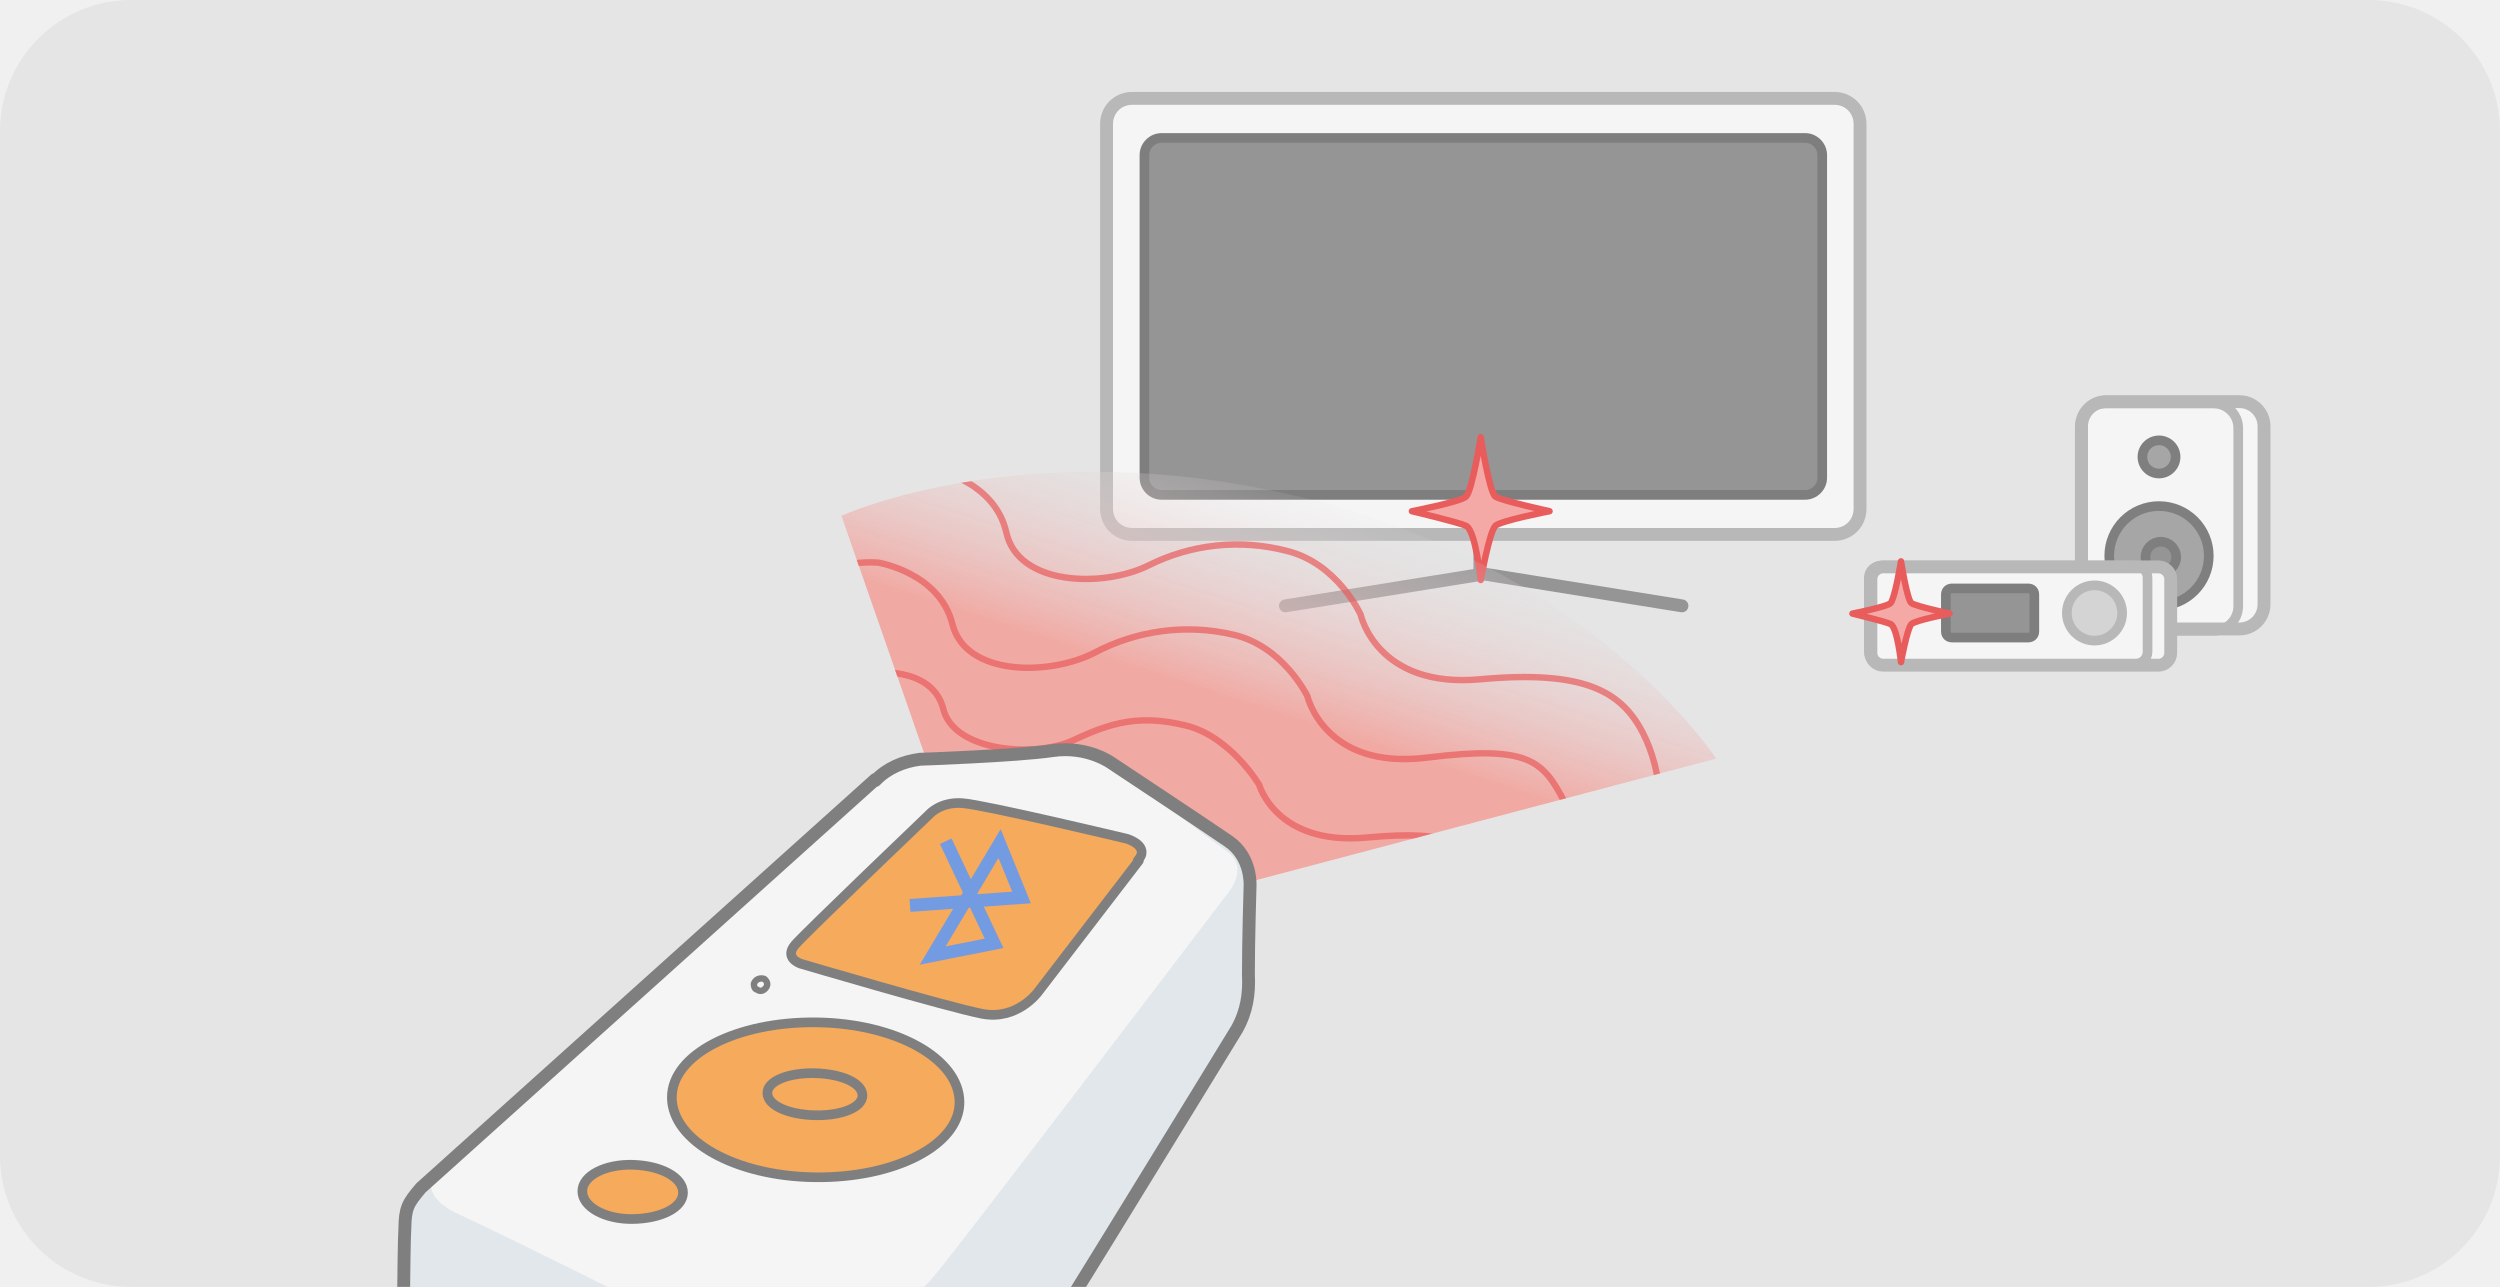
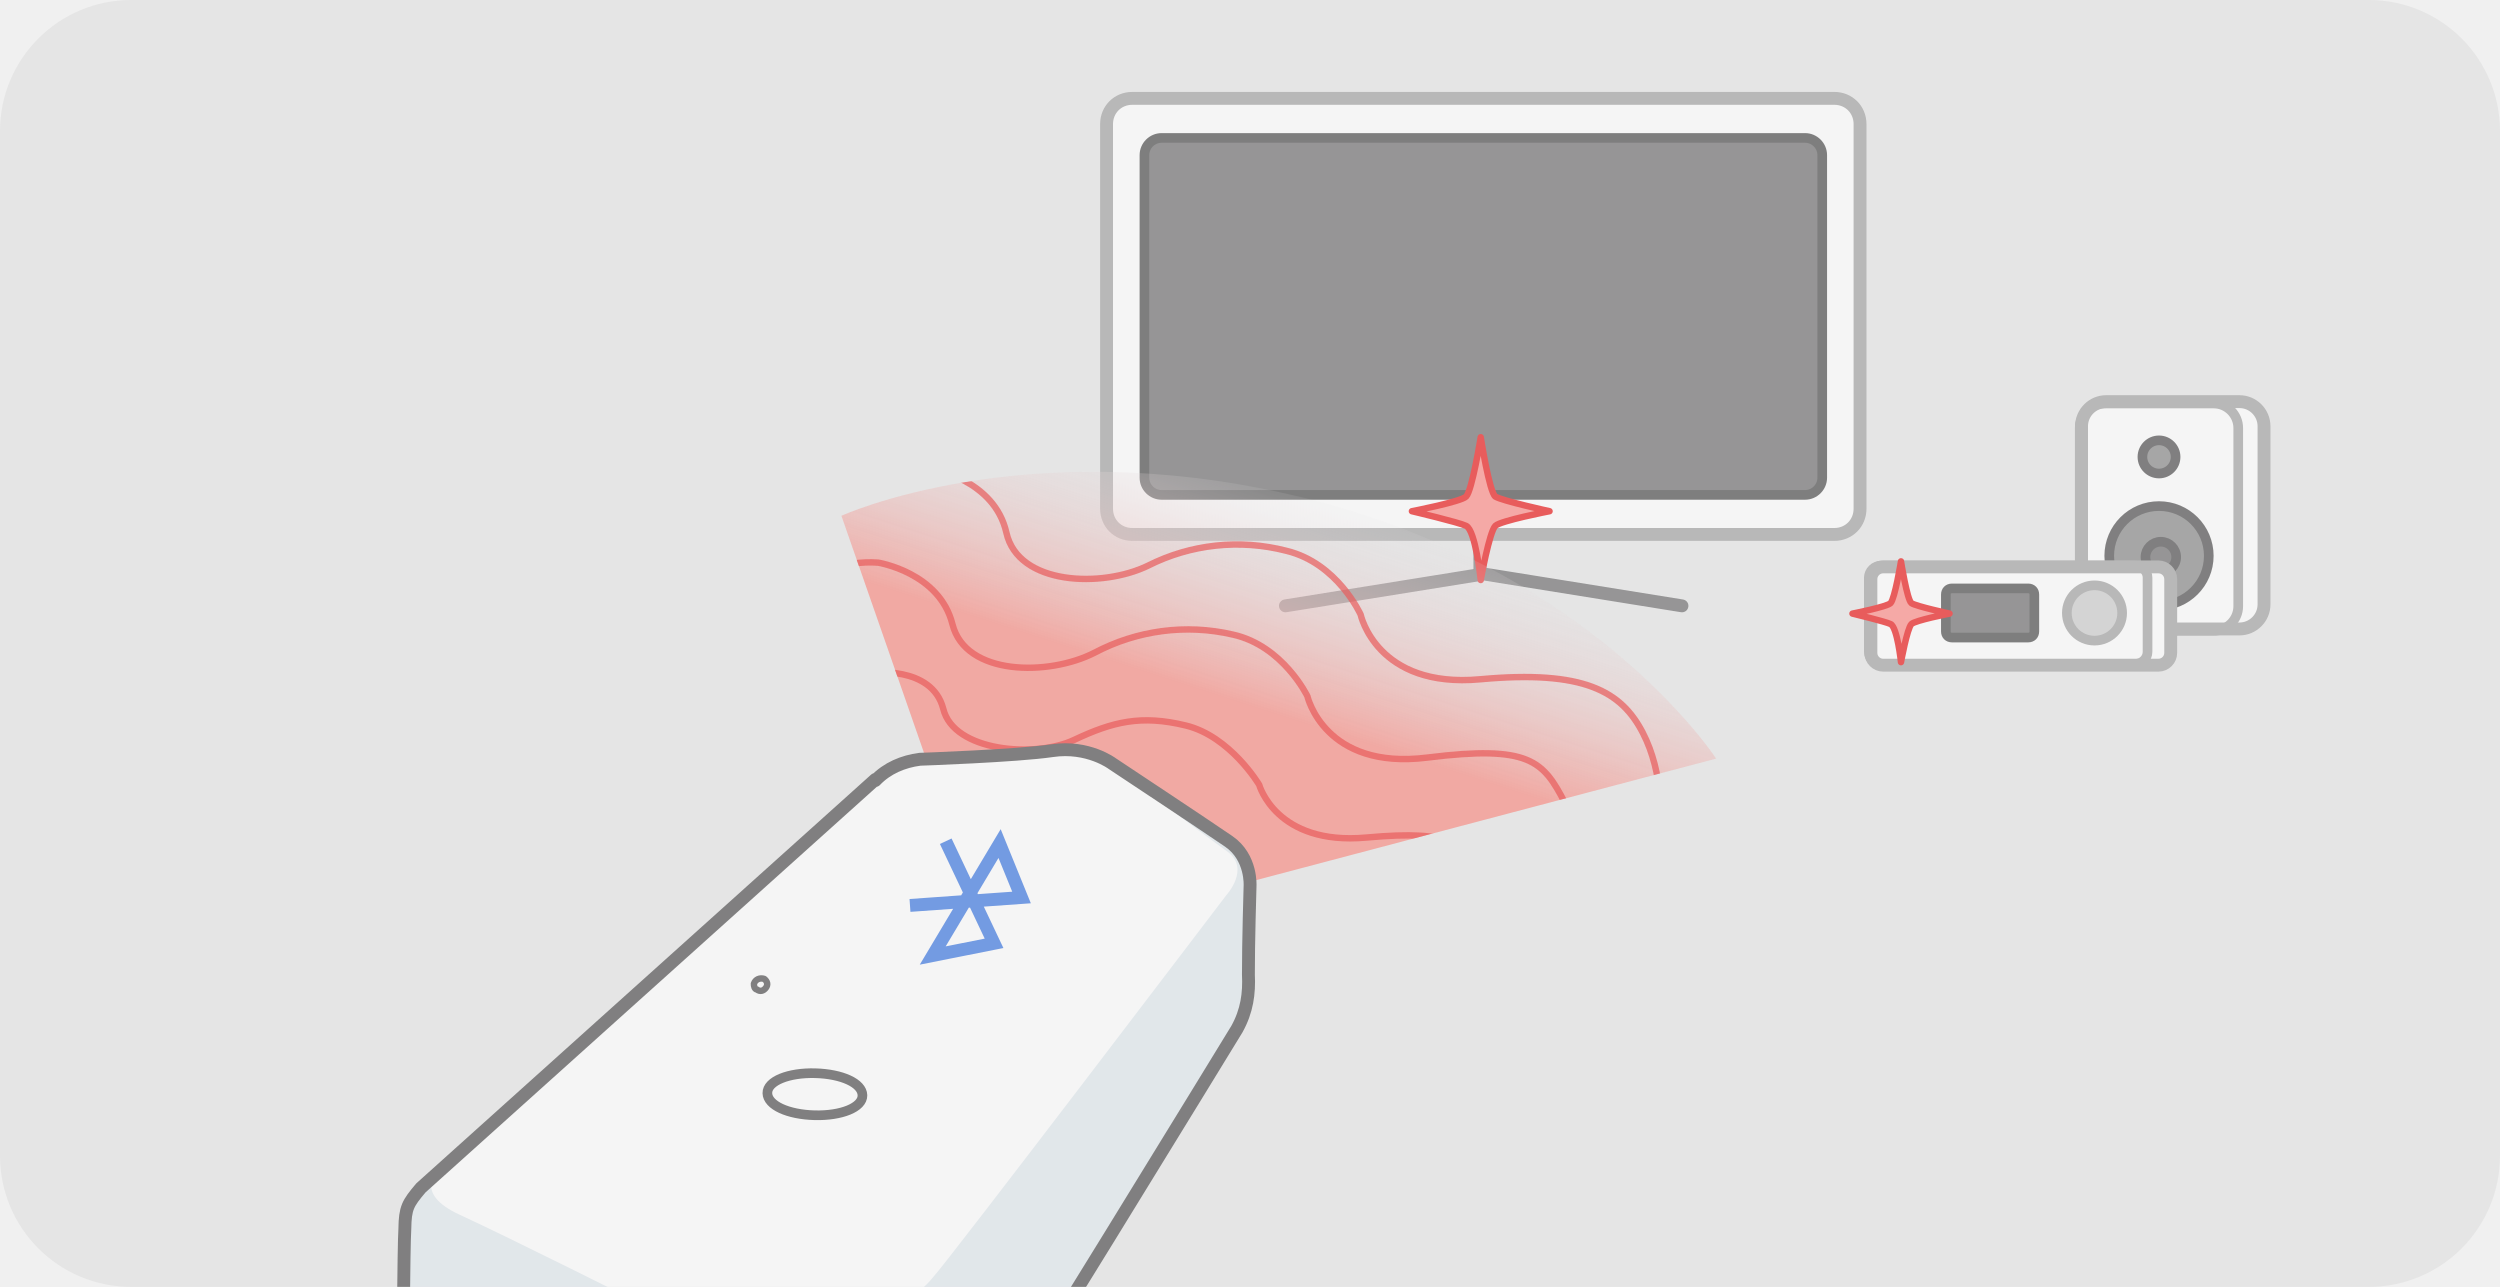
<svg xmlns="http://www.w3.org/2000/svg" width="305" height="157" viewBox="0 0 305 157" fill="none">
  <g clip-path="url(#clip0_2289_32710)">
    <rect width="305" height="157" rx="16" fill="#E5E5E5" />
    <g opacity="0.6">
      <path fill-rule="evenodd" clip-rule="evenodd" d="M256.947 49H273.212C274.861 49 276.21 50.349 276.21 51.998V73.735C276.21 75.384 274.861 76.733 273.212 76.733H256.947C255.298 76.733 253.949 75.384 253.949 73.735V51.998C253.949 50.349 255.298 49 256.947 49Z" fill="white" stroke="#999999" stroke-width="1.571" stroke-linecap="round" stroke-linejoin="round" />
      <path d="M256.725 49.223H270.066C271.715 49.223 273.065 50.572 273.065 52.221V73.957C273.065 75.606 271.715 76.956 270.066 76.956H256.725C255.076 76.956 253.727 75.606 253.727 73.957V52.221C253.727 50.572 255.076 49.223 256.725 49.223Z" stroke="#999999" stroke-width="1.178" stroke-linecap="round" stroke-linejoin="round" />
      <path d="M263.399 73.885C266.752 73.885 269.471 71.166 269.471 67.813C269.471 64.46 266.752 61.742 263.399 61.742C260.046 61.742 257.328 64.46 257.328 67.813C257.328 71.166 260.046 73.885 263.399 73.885Z" fill="#7C7C7C" stroke="#3C3B3C" stroke-width="1.178" stroke-linecap="round" stroke-linejoin="round" />
      <path d="M263.399 57.77C264.516 57.77 265.422 56.864 265.422 55.746C265.422 54.629 264.516 53.723 263.399 53.723C262.281 53.723 261.375 54.629 261.375 55.746C261.375 56.864 262.281 57.77 263.399 57.77Z" fill="#7C7C7C" stroke="#3C3B3C" stroke-width="1.178" stroke-linecap="round" stroke-linejoin="round" />
      <path d="M263.62 69.838C264.655 69.838 265.494 68.999 265.494 67.964C265.494 66.929 264.655 66.09 263.62 66.09C262.585 66.09 261.746 66.929 261.746 67.964C261.746 68.999 262.585 69.838 263.62 69.838Z" fill="#605F60" stroke="#3C3B3C" stroke-width="1.178" stroke-linecap="round" stroke-linejoin="round" />
      <path d="M156.824 73.914L180.96 70.031M205.2 73.914L181.065 70.031" stroke="#605F60" stroke-width="1.571" stroke-linecap="round" stroke-linejoin="round" />
      <path d="M180.547 70.031V54.605" stroke="#605F60" stroke-width="1.571" stroke-linecap="round" stroke-linejoin="round" />
      <path fill-rule="evenodd" clip-rule="evenodd" d="M138.148 12H223.777C225.561 12 226.925 13.364 226.925 15.148V62.055C226.925 63.839 225.561 65.203 223.777 65.203H138.148C136.364 65.203 135 63.839 135 62.055V15.148C135 13.364 136.364 12 138.148 12Z" fill="white" stroke="#999999" stroke-width="1.571" />
      <path fill-rule="evenodd" clip-rule="evenodd" d="M141.72 16.828H220.213C221.367 16.828 222.312 17.773 222.312 18.927V58.278C222.312 59.433 221.367 60.377 220.213 60.377H141.72C140.566 60.377 139.621 59.433 139.621 58.278V18.927C139.621 17.773 140.566 16.828 141.72 16.828Z" fill="#605F60" stroke="#393939" stroke-width="1.178" />
      <path fill-rule="evenodd" clip-rule="evenodd" d="M180.649 53.344C180.649 53.344 179.6 59.85 178.865 60.584C178.235 61.214 172.254 62.368 172.254 62.368C172.254 62.368 178.025 63.733 178.865 64.152C180.019 64.677 180.649 70.763 180.649 70.763C180.649 70.763 181.698 64.887 182.433 64.152C183.062 63.523 189.044 62.368 189.044 62.368C189.044 62.368 183.272 61.109 182.433 60.584C181.698 60.06 180.649 53.344 180.649 53.344Z" fill="#FF817B" stroke="#EA0000" stroke-width="0.785" stroke-linecap="round" stroke-linejoin="round" />
      <path fill-rule="evenodd" clip-rule="evenodd" d="M229.749 69.16H263.328C264.153 69.16 264.827 69.835 264.827 70.659V79.654C264.827 80.478 264.153 81.153 263.328 81.153H229.749C228.925 81.153 228.25 80.478 228.25 79.654V70.659C228.25 69.835 228.925 69.16 229.749 69.16Z" fill="white" stroke="#999999" stroke-width="1.571" stroke-linecap="round" stroke-linejoin="round" />
      <path d="M229.528 69H260.472C261.312 69 262 69.663 262 70.472V79.528C262 80.337 261.312 81 260.472 81H229.528C228.688 81 228 80.337 228 79.528V70.472C228 69.663 228.688 69 229.528 69Z" stroke="#999999" stroke-width="1.178" stroke-linecap="round" stroke-linejoin="round" />
      <path fill-rule="evenodd" clip-rule="evenodd" d="M238.144 71.785H247.438C247.888 71.785 248.188 72.085 248.188 72.535V77.032C248.188 77.482 247.888 77.781 247.438 77.781H238.144C237.694 77.781 237.395 77.482 237.395 77.032V72.535C237.395 72.085 237.694 71.785 238.144 71.785Z" fill="#605F60" stroke="#393939" stroke-width="1.178" stroke-linecap="round" stroke-linejoin="round" />
      <path d="M255.529 78.156C257.392 78.156 258.902 76.646 258.902 74.783C258.902 72.92 257.392 71.41 255.529 71.41C253.666 71.41 252.156 72.92 252.156 74.783C252.156 76.646 253.666 78.156 255.529 78.156Z" fill="#C8C8C8" stroke="#999999" stroke-width="1.178" stroke-linecap="round" stroke-linejoin="round" />
      <path fill-rule="evenodd" clip-rule="evenodd" d="M231.921 68.488C231.921 68.488 231.172 73.06 230.647 73.585C230.197 74.035 226 74.859 226 74.859C226 74.859 230.047 75.834 230.647 76.133C231.472 76.508 231.921 80.781 231.921 80.781C231.921 80.781 232.671 76.658 233.196 76.133C233.645 75.684 237.843 74.859 237.843 74.859C237.843 74.859 233.72 73.96 233.196 73.585C232.671 73.21 231.921 68.488 231.921 68.488Z" fill="#FF817B" stroke="#EA0000" stroke-width="0.785" stroke-linecap="round" stroke-linejoin="round" />
      <path fill-rule="evenodd" clip-rule="evenodd" d="M119.24 110.54L102.652 62.926C102.652 62.926 124.691 52.822 157.409 60.339C193.855 68.652 209.37 92.55 209.37 92.55L128.189 113.992L119.23 110.674L119.24 110.54Z" fill="url(#paint0_linear_2289_32710)" />
      <mask id="mask0_2289_32710" style="mask-type:luminance" maskUnits="userSpaceOnUse" x="102" y="57" width="108" height="57">
        <path d="M119.232 110.544L102.644 62.93C102.644 62.93 124.683 52.826 157.401 60.343C193.847 68.656 209.362 92.553 209.362 92.553L128.181 113.995L119.223 110.678L119.232 110.544Z" fill="white" />
      </mask>
      <g mask="url(#mask0_2289_32710)">
        <g opacity="0.7">
          <path d="M106.194 82.083C106.194 82.083 113.691 81.112 115.079 86.476C116.341 91.697 126.282 92.515 131.029 90.274C135.777 88.033 139.212 87.189 144.66 88.509C150.109 89.829 153.62 95.744 153.62 95.744C153.62 95.744 155.676 103.181 166.688 102.181C177.699 101.181 178.655 103.003 180.932 107.212" stroke="#EA0000" stroke-width="0.785" />
          <path d="M190.899 97.903C188.273 92.859 186.655 90.856 174.118 92.427C161.581 93.997 159.501 84.938 159.501 84.938C159.501 84.938 156.546 78.791 150.426 77.424C144.708 76.086 138.709 76.89 133.521 79.64C127.921 82.498 117.79 82.477 116.198 76.153C114.606 69.83 107.122 68.64 107.122 68.64C103.088 68.363 99.069 69.843 96.167 72.751" stroke="#EA0000" stroke-width="0.785" />
          <path d="M102.783 61.044C105.55 58.127 109.695 56.791 113.72 57.203C113.72 57.203 121.329 58.536 122.777 64.985C124.225 71.434 134.472 71.733 140.063 69.01C145.241 66.393 151.232 65.724 156.94 67.197C163.186 68.707 165.997 74.98 165.997 74.98C165.997 74.98 167.942 84.03 180.586 82.872C193.229 81.714 197.778 84.323 200.404 89.367C203.03 94.411 202.632 100.193 202.833 103.179" stroke="#EA0000" stroke-width="0.785" />
        </g>
      </g>
      <path fill-rule="evenodd" clip-rule="evenodd" d="M52.079 144.159C50.545 144.864 49.492 146.413 49.372 148.161C49.178 150.985 49.155 167.06 49.155 167.06C49.155 167.06 49.035 168.808 53.199 171.12C57.363 173.433 77.335 183.586 77.335 183.586C77.335 183.586 80.558 185.834 86.692 185.04C92.826 184.245 109.685 182.702 109.685 182.702C112.286 182.205 114.808 180.892 116.444 178.708C119.804 175.021 150.917 125.281 150.917 125.281C151.969 123.732 152.376 121.734 152.362 119.976C152.468 116.471 152.521 107.829 152.521 107.829C152.521 107.829 152.687 105.408 148.569 102.423C144.451 99.439 139.447 95.582 136.359 93.343C133.27 91.105 133.493 91.796 132.032 91.425L129.478 91.249L111.024 92.413C109.374 92.84 107.955 93.824 106.922 95.104C104.738 97.385 52.214 144.168 52.214 144.168L52.079 144.159Z" fill="#DEE7ED" />
      <path fill-rule="evenodd" clip-rule="evenodd" d="M132.434 91.451L113.586 92.453C111.148 92.556 108.788 93.475 106.785 95.093C103.642 97.579 53.523 142.771 53.523 142.771C53.523 142.771 50.227 145.517 56.121 148.218C62.015 150.92 78.862 159.373 78.862 159.373C81.89 160.526 85.098 161.017 88.219 160.826C88.488 160.845 105.722 159.732 105.722 159.732C108.833 159.676 111.902 158.265 113.825 155.83C115.425 154.184 149.584 109.247 149.584 109.247C149.584 109.247 152.648 105.945 149.685 103.85C146.722 101.755 135.04 92.846 135.04 92.846C134.279 92.119 133.366 91.651 132.434 91.451Z" fill="white" />
      <path d="M106.792 95.094L51.356 144.919C49.738 146.835 49.432 147.354 49.391 149.918C49.252 151.935 49.159 167.06 49.159 167.06C49.317 168.692 49.656 169.661 51.849 171.162C54.419 173.095 77.331 183.721 77.331 183.721C79.811 184.972 82.491 185.291 85.334 185.216C90.633 184.77 112.378 182.886 112.378 182.886C115.239 182.543 116.435 180.868 117.783 178.935C120.309 175.596 150.903 125.55 150.903 125.55C152.135 123.338 152.418 121.196 152.306 118.891C152.295 115.108 152.507 108.097 152.507 108.097C152.507 108.097 152.747 104.601 149.909 102.65C147.071 100.699 135.7 93.163 135.7 93.163C135.7 93.163 132.746 90.933 128.379 91.579C124.011 92.225 112.23 92.631 112.23 92.631C110.185 92.896 108.238 93.708 106.782 95.229L106.792 95.094Z" stroke="#3C3B3C" stroke-width="1.571" stroke-linecap="round" stroke-linejoin="round" />
-       <path fill-rule="evenodd" clip-rule="evenodd" d="M99.622 124.728C109.34 124.855 117.015 129.165 117.058 134.437C117.101 139.709 109.123 143.754 99.404 143.627C89.686 143.499 82.011 139.189 81.968 133.918C81.925 128.646 89.904 124.601 99.622 124.728Z" fill="#FF8200" stroke="#3C3B3C" stroke-width="1.178" stroke-linecap="round" stroke-linejoin="round" />
+       <path fill-rule="evenodd" clip-rule="evenodd" d="M99.622 124.728C109.34 124.855 117.015 129.165 117.058 134.437C117.101 139.709 109.123 143.754 99.404 143.627C89.686 143.499 82.011 139.189 81.968 133.918C81.925 128.646 89.904 124.601 99.622 124.728Z" fill="none" stroke="none" stroke-width="1.178" stroke-linecap="round" stroke-linejoin="round" />
      <path d="M99.46 130.932C102.696 131.02 105.187 132.136 105.219 133.625C105.252 135.113 102.614 136.148 99.378 136.06C96.142 135.973 93.651 134.856 93.619 133.368C93.586 131.88 96.224 130.845 99.46 130.932Z" stroke="#3C3B3C" stroke-width="1.178" stroke-linecap="round" stroke-linejoin="round" />
-       <path fill-rule="evenodd" clip-rule="evenodd" d="M77.209 142.104C80.58 142.201 83.321 143.605 83.326 145.497C83.331 147.389 80.54 148.683 77.16 148.721C73.78 148.759 71.049 147.22 71.044 145.328C71.038 143.437 73.839 142.008 77.209 142.104Z" fill="#FF8200" stroke="#3C3B3C" stroke-width="1.178" stroke-linecap="round" stroke-linejoin="round" />
+       <path fill-rule="evenodd" clip-rule="evenodd" d="M77.209 142.104C80.58 142.201 83.321 143.605 83.326 145.497C83.331 147.389 80.54 148.683 77.16 148.721C73.78 148.759 71.049 147.22 71.044 145.328C71.038 143.437 73.839 142.008 77.209 142.104Z" fill="none" stroke="none" stroke-width="1.178" stroke-linecap="round" stroke-linejoin="round" />
      <path d="M93.235 119.426C93.62 119.723 93.727 120.135 93.43 120.52C93.133 120.905 92.721 121.012 92.336 120.715C92.067 120.697 91.96 120.284 91.979 120.015C92.15 119.487 92.706 119.255 93.235 119.426Z" stroke="#3C3B3C" stroke-width="0.785" stroke-linecap="round" stroke-linejoin="round" />
-       <path fill-rule="evenodd" clip-rule="evenodd" d="M138.938 105.002L126.622 121.043C126.622 121.043 124.087 124.516 119.821 123.683C115.555 122.849 97.68 117.568 97.68 117.568C97.68 117.568 95.566 116.883 97.03 115.227C98.495 113.571 113.389 99.329 113.389 99.329C113.389 99.329 114.71 97.798 117.399 97.983C120.088 98.168 137.5 102.336 137.5 102.336C137.5 102.336 140.412 103.212 138.803 104.992L138.938 105.002Z" fill="#FF8200" stroke="#3C3B3C" stroke-width="1.178" stroke-linecap="round" stroke-linejoin="round" />
+       <path fill-rule="evenodd" clip-rule="evenodd" d="M138.938 105.002L126.622 121.043C126.622 121.043 124.087 124.516 119.821 123.683C115.555 122.849 97.68 117.568 97.68 117.568C97.68 117.568 95.566 116.883 97.03 115.227C98.495 113.571 113.389 99.329 113.389 99.329C113.389 99.329 114.71 97.798 117.399 97.983C120.088 98.168 137.5 102.336 137.5 102.336C137.5 102.336 140.412 103.212 138.803 104.992L138.938 105.002Z" fill="none" stroke="none" stroke-width="1.178" stroke-linecap="round" stroke-linejoin="round" />
      <path d="M111.018 110.462L124.628 109.494L121.949 102.913L113.792 116.573L121.275 115.086L115.38 102.63" stroke="#2769DF" stroke-width="1.571" />
    </g>
  </g>
  <defs>
    <linearGradient id="paint0_linear_2289_32710" x1="144.236" y1="114.419" x2="162.254" y2="58.645" gradientUnits="userSpaceOnUse">
      <stop stop-color="#F98177" />
      <stop offset="0.5" stop-color="#F98177" />
      <stop offset="1" stop-color="#DEE7ED" stop-opacity="0" />
    </linearGradient>
    <clipPath id="clip0_2289_32710">
      <rect width="305" height="157" rx="16" fill="white" />
    </clipPath>
  </defs>
</svg>
